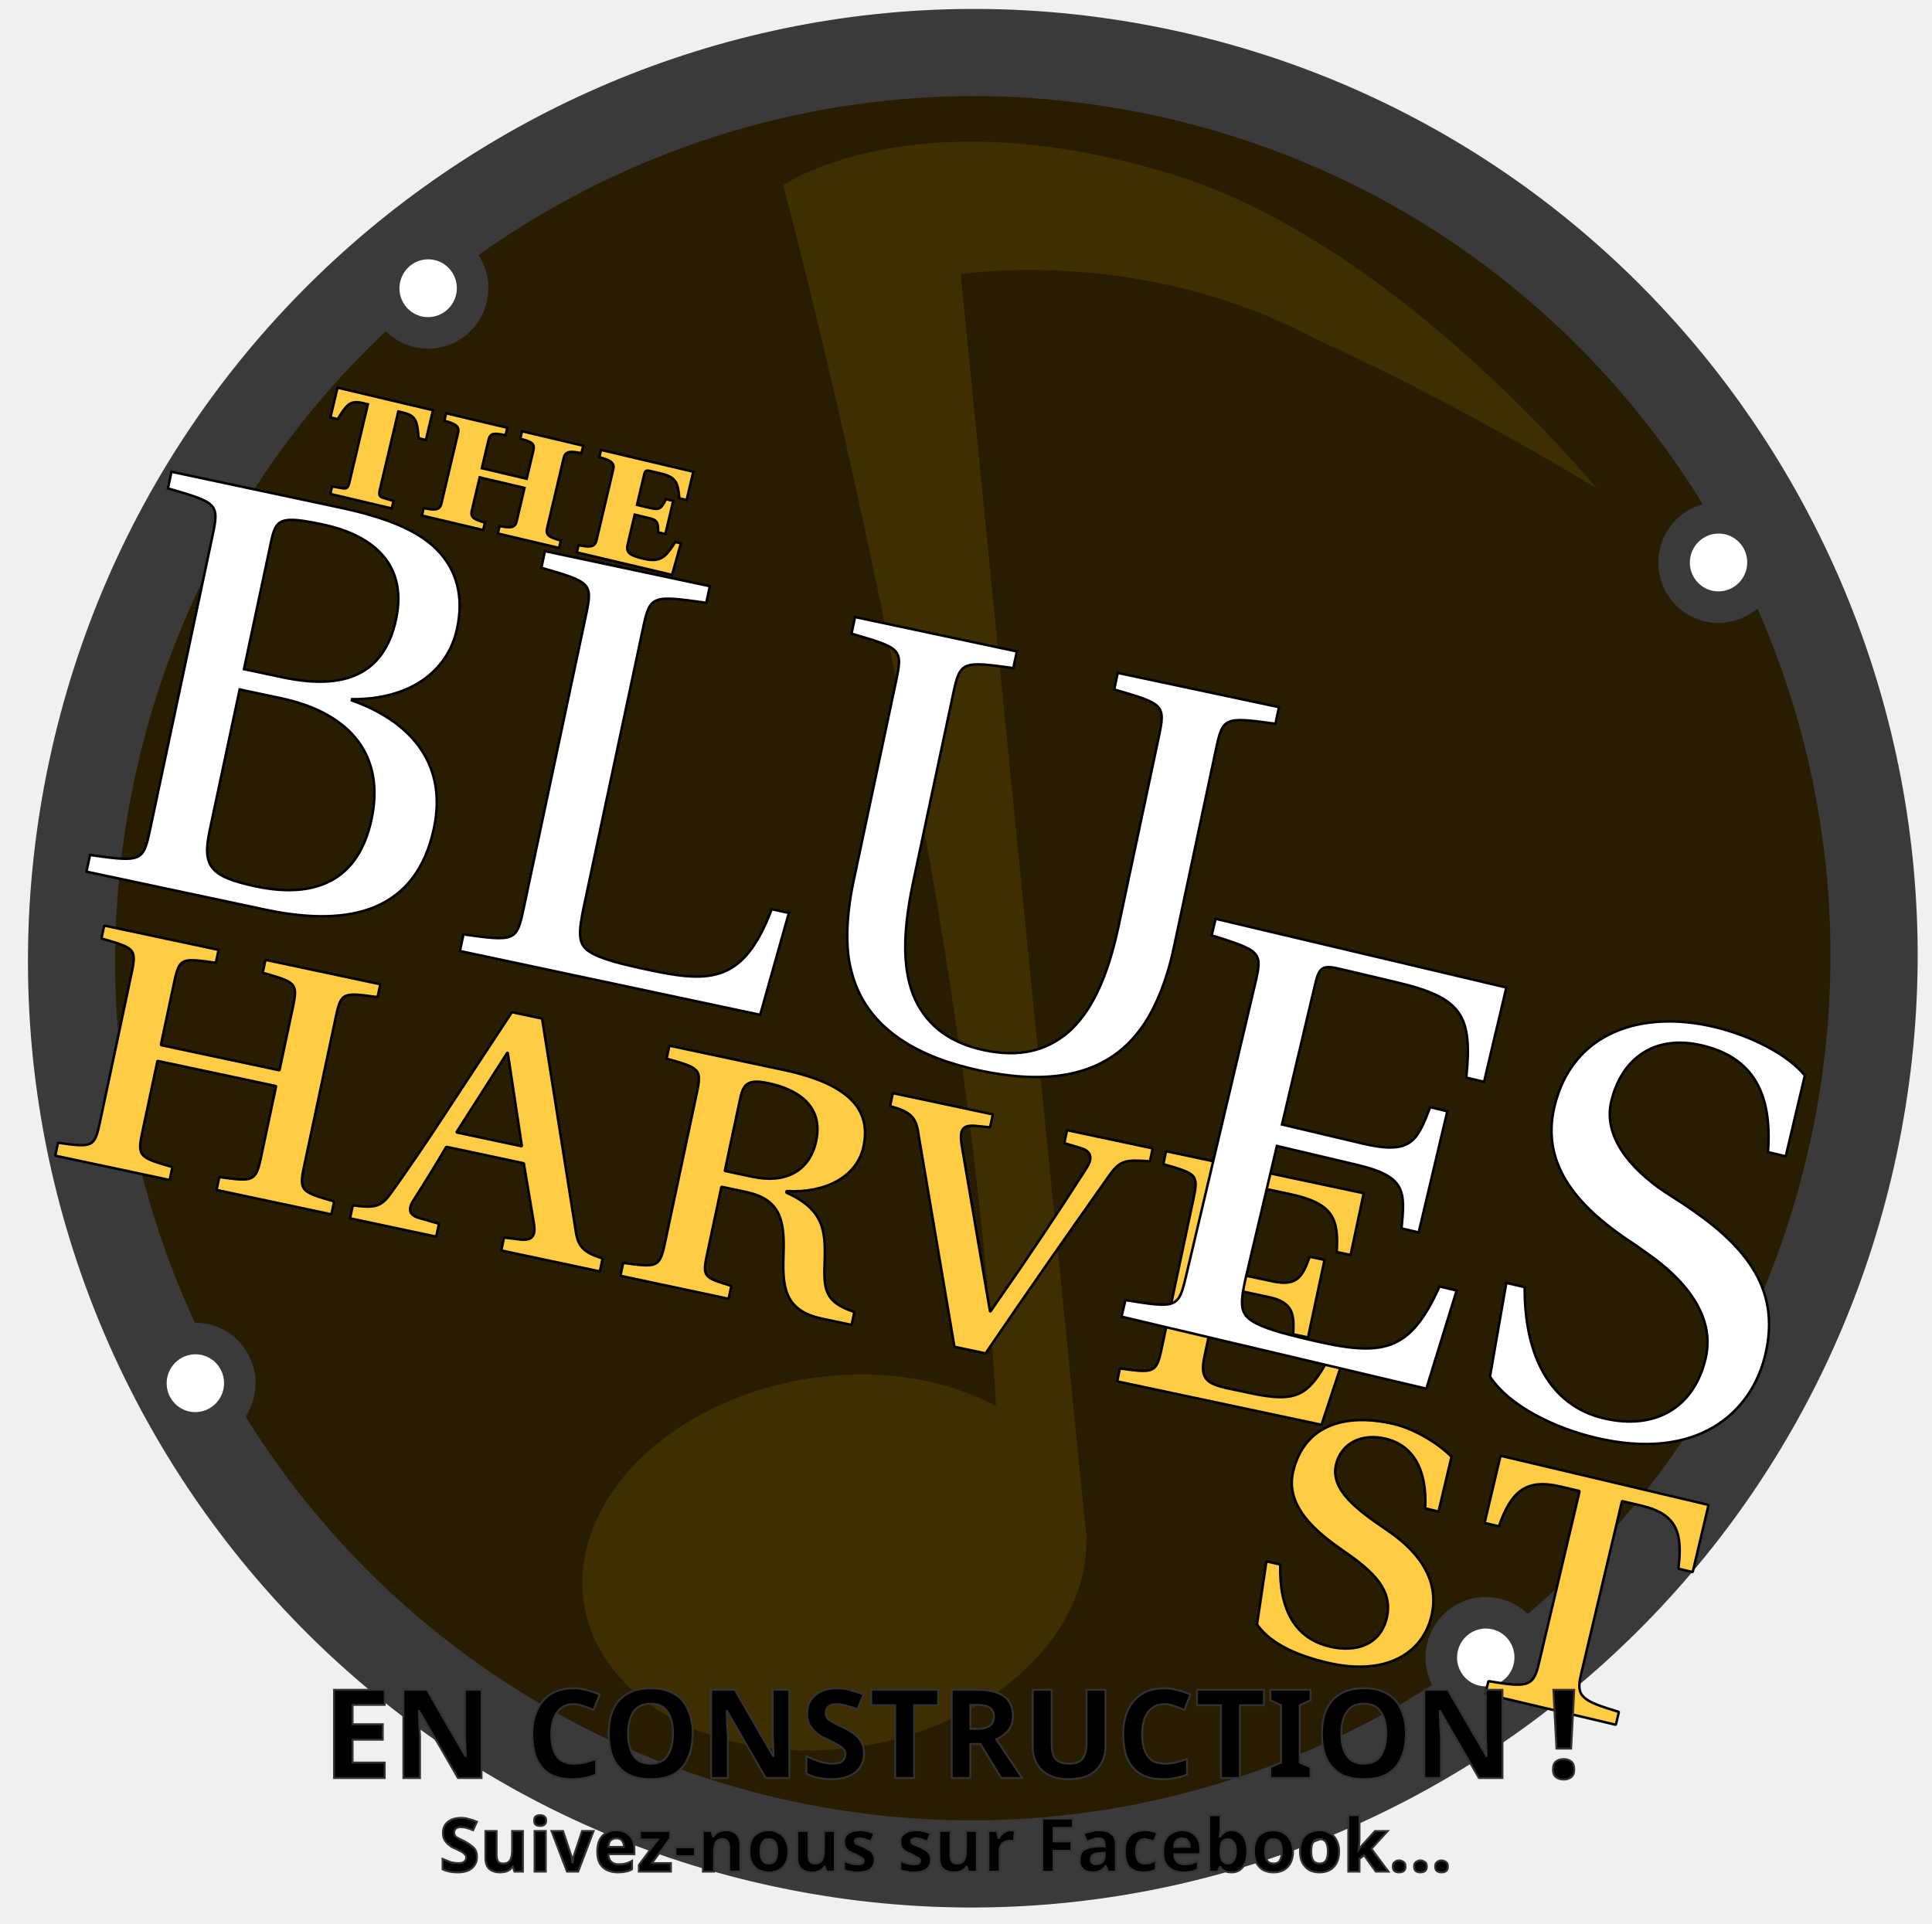
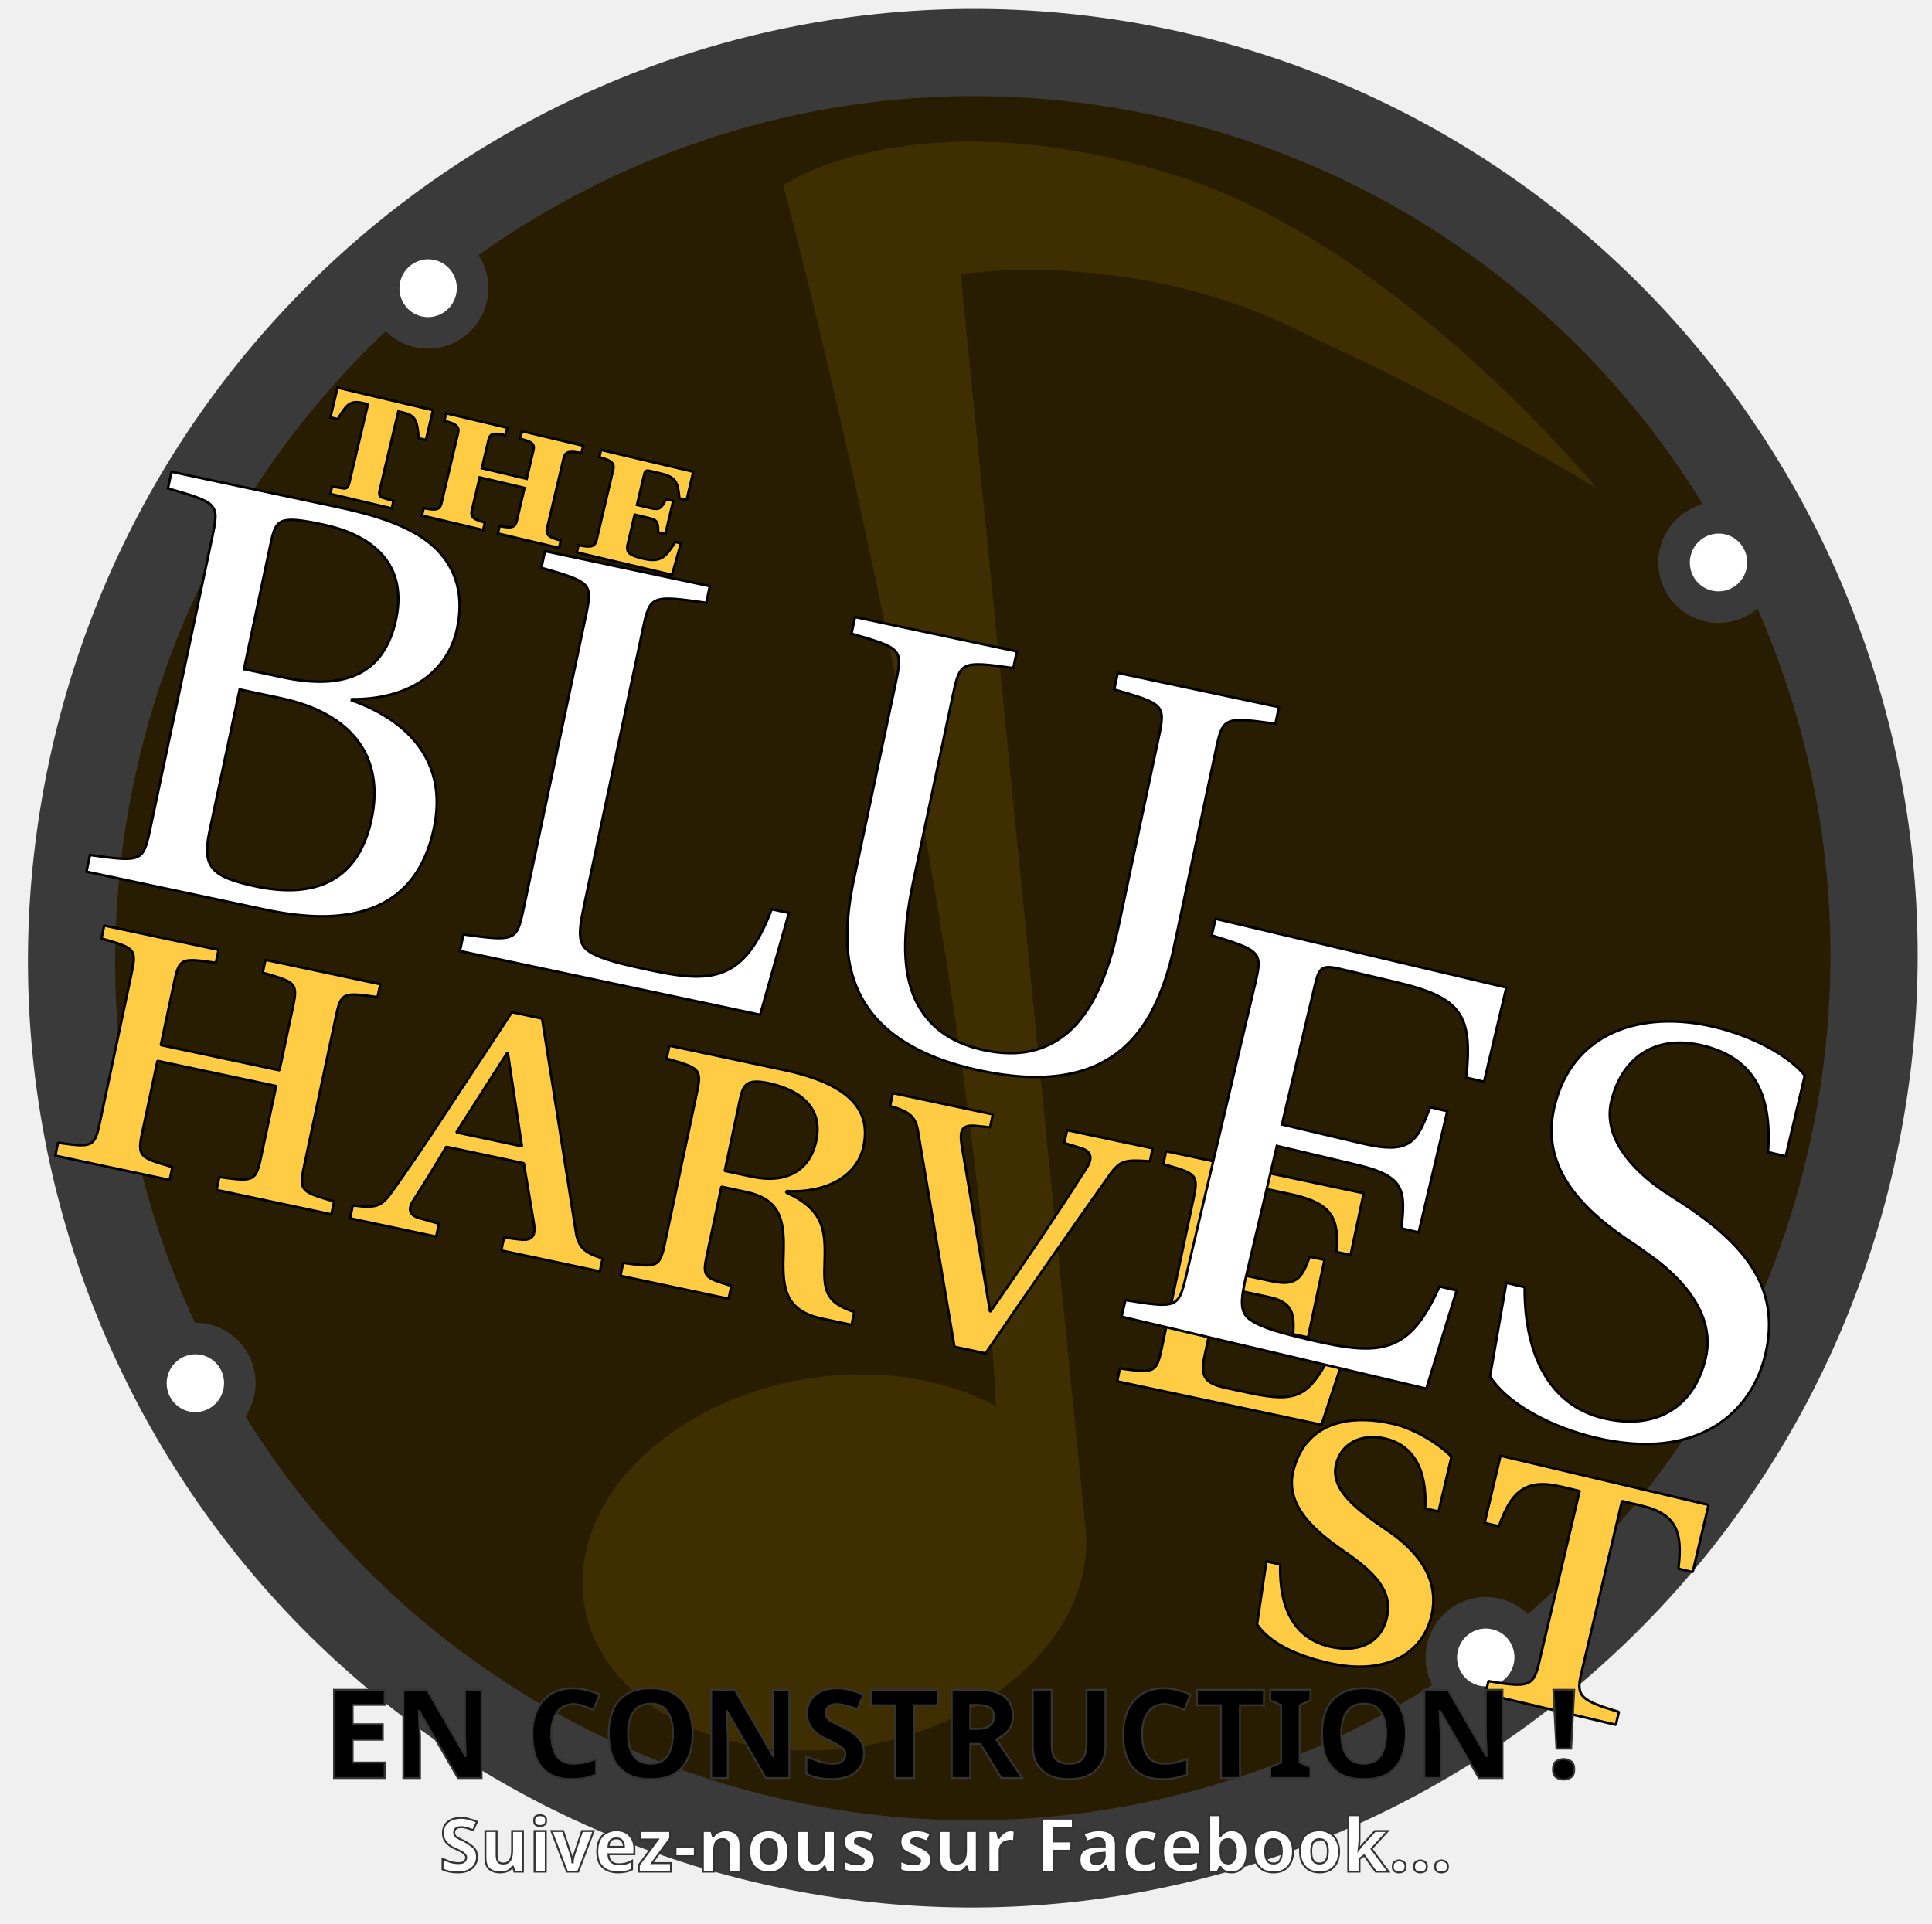
<svg xmlns="http://www.w3.org/2000/svg" xmlns:xlink="http://www.w3.org/1999/xlink" width="78.017mm" height="77.681mm" viewBox="0 0 78.017 77.681" version="1.2" id="svg1149">
  <defs id="defs1146">
    <linearGradient id="linearGradient951">
      <stop style="stop-color:#101010;stop-opacity:1;" offset="0" id="stop947" />
      <stop style="stop-color:#ffffff;stop-opacity:0;" offset="1" id="stop949" />
    </linearGradient>
    <linearGradient xlink:href="#linearGradient951" id="linearGradient953" x1="130.402" y1="118.51" x2="193.326" y2="118.51" gradientUnits="userSpaceOnUse" gradientTransform="translate(-5.035337,1.410246)" />
    <linearGradient xlink:href="#linearGradient951" id="linearGradient1024" gradientUnits="userSpaceOnUse" gradientTransform="translate(-4.198577,-1.097063)" x1="130.402" y1="118.51" x2="193.326" y2="118.51" />
    <linearGradient xlink:href="#linearGradient951" id="linearGradient1028" gradientUnits="userSpaceOnUse" gradientTransform="translate(4.589154,-27.77149)" x1="130.402" y1="118.51" x2="193.326" y2="118.51" />
  </defs>
  <g id="layer1" transform="translate(-77.68631,-75.58295)">
    <g id="g1220" transform="translate(-56.73287,1.61364)">
      <g id="g1234" transform="translate(12.74393,3.106881)">
        <g id="g1220-5" transform="rotate(12) translate(19,-36)">
          <g id="g2929">
            <g id="g4356">
              <rect style="fill-opacity:1;stroke:none;stroke-width:1.103;fill:none" id="rect4244" width="78.017" height="77.681" x="121.675" y="70.862" />
              <ellipse style="fill:#281d00;fill-opacity:1;stroke:#3a3a3a;stroke-width:3.521;stroke-miterlimit:4;stroke-dasharray:none;stroke-opacity:1" id="path32845" cx="161.221" cy="109.703" rx="36.378" ry="36.58" />
              <ellipse style="fill:#ffffff;fill-opacity:1;stroke:#3a3a3a;stroke-width:1.274;stroke-miterlimit:4;stroke-dasharray:none;stroke-opacity:1" id="path32845-7-5" cx="134.081" cy="133.019" rx="1.795" ry="1.805" />
              <ellipse style="fill:#ffffff;fill-opacity:1;stroke:#3a3a3a;stroke-width:1.274;stroke-miterlimit:4;stroke-dasharray:none;stroke-opacity:1" id="path32845-7-5-6" cx="134.081" cy="87.808" rx="1.795" ry="1.805" />
              <ellipse style="fill:#ffffff;fill-opacity:1;stroke:#3a3a3a;stroke-width:1.274;stroke-miterlimit:4;stroke-dasharray:none;stroke-opacity:1" id="path32845-7-5-6-9" cx="187.353" cy="87.808" rx="1.795" ry="1.805" />
              <ellipse style="fill:#ffffff;fill-opacity:1;stroke:#3a3a3a;stroke-width:1.274;stroke-miterlimit:4;stroke-dasharray:none;stroke-opacity:1" id="path32845-7-5-6-9-9" cx="187.353" cy="133.019" rx="1.795" ry="1.805" />
              <ellipse style="fill:#3f2e00;fill-opacity:1;stroke:none;stroke-width:0.681;stroke-opacity:1" id="path30397-2" cx="10.223" cy="207.596" rx="9.983" ry="7.841" transform="matrix(0.8070838,-0.5904369,0.7349644,0.6781057,0,0)" />
              <path style="fill:#3f2e00;fill-opacity:1;stroke:none;stroke-width:0.611px;stroke-linecap:butt;stroke-linejoin:miter;stroke-opacity:1" d="m 166.032,127.723 c -5.411,-20.701 -18.792,-46.965 -18.792,-46.965 0,0 4.364,-4.66 15.305,-3.696 9.37,0.825 19.368,8.838 19.368,8.838 -7.116,-2.466 -12.333,-3.528 -12.333,-3.528 -7.693,-2.258 -14.581,0.412 -14.581,0.412 l 15.613,48.978" id="scythe" />
            </g>
            <g transform="translate(-1,-2) rotate(1.3)">
              <g aria-label="the" id="text16840-2-9" style="font-weight:bold;font-size:8.819px;line-height:1.25;font-family:erewhon;-inkscape-font-specification:'erewhon, Bold';font-variant-caps:all-small-caps;fill:#ffcc44;stroke:url(#linearGradient1028);stroke-width:0.2">
                <path d="m 134.445,92.705 h 0.3 c 0.203,-0.6 0.282,-0.864 0.82,-0.864 h 0.229 v 3.228 c 0,0.212 -0.026,0.3 -0.22,0.309 l -0.423,0.026 v 0.309 h 2.549 v -0.309 l -0.423,-0.026 c -0.194,-0.009 -0.22,-0.097 -0.22,-0.309 v -3.228 h 0.229 c 0.538,0 0.617,0.265 0.82,0.864 h 0.3 v -1.235 h -3.96 z" id="path1407" style="stroke:#000000;fill:#ffcc44;fill-opacity:1;stroke-opacity:1;stroke-width:0.1;stroke-dasharray:none" />
                <path d="m 138.952,95.712 h 2.54 v -0.309 c -0.415,-0.018 -0.626,-0.044 -0.626,-0.344 v -1.385 h 1.861 v 1.385 c 0,0.3 -0.212,0.326 -0.626,0.344 v 0.309 h 2.54 v -0.309 c -0.415,-0.018 -0.653,-0.035 -0.653,-0.344 v -2.928 c 0,-0.309 0.238,-0.335 0.653,-0.353 v -0.309 h -2.54 v 0.309 c 0.415,0.018 0.626,0.026 0.626,0.326 v 1.191 h -1.861 v -1.191 c 0,-0.3 0.212,-0.309 0.626,-0.326 v -0.309 h -2.54 v 0.309 c 0.415,0.018 0.653,0.044 0.653,0.353 v 2.928 c 0,0.309 -0.238,0.326 -0.653,0.344 z" id="path1409" style="stroke:#000000;fill:#ffcc44;fill-opacity:1;stroke-opacity:1;stroke-width:0.1;stroke-dasharray:none" />
                <path d="m 145.382,95.721 h 3.951 l 0.053,-1.323 h -0.229 c -0.229,0.617 -0.335,0.952 -1.085,0.952 -0.582,0 -0.767,-0.062 -0.767,-0.423 v -1.226 h 0.556 c 0.362,0 0.441,0.053 0.529,0.476 h 0.3 V 92.802 H 148.389 c -0.088,0.423 -0.168,0.494 -0.529,0.494 h -0.556 v -1.244 c 0,-0.168 0.026,-0.212 0.203,-0.212 h 0.467 c 0.626,0 0.741,0.229 0.935,0.803 h 0.3 v -1.173 h -3.828 v 0.3 c 0.415,0.018 0.661,0.044 0.661,0.353 v 2.946 c 0,0.309 -0.247,0.335 -0.661,0.353 z" id="path1411" style="stroke:#000000;fill:#ffcc44;fill-opacity:1;stroke-opacity:1;stroke-width:0.1;stroke-dasharray:none" />
              </g>
            </g>
            <g aria-label="harvest" id="text16840-2" style="font-size:19.756px;line-height:1.25;font-family:erewhon;-inkscape-font-specification:'erewhon, Normal';font-variant-caps:all-small-caps;fill:#ffcc44;stroke:url(#linearGradient953);stroke-width:0.2" transform="translate(1.405527,0.3125027)">
              <path d="m 125.232,124.894 h 4.722 v -0.533 c -1.383,-0.099 -1.482,-0.119 -1.482,-1.126 v -2.944 h 4.899 v 2.944 c 0,1.008 -0.099,1.027 -1.482,1.126 v 0.533 h 4.741 v -0.533 c -1.383,-0.099 -1.482,-0.119 -1.482,-1.126 v -6.203 c 0,-1.008 0.099,-1.008 1.482,-1.106 v -0.533 h -4.741 v 0.533 c 1.383,0.099 1.482,0.099 1.482,1.106 v 2.608 h -4.899 v -2.608 c 0,-1.008 0.099,-1.008 1.482,-1.106 v -0.533 h -4.722 v 0.533 c 1.383,0.099 1.482,0.099 1.482,1.106 v 6.203 c 0,1.008 -0.099,1.027 -1.482,1.126 z" id="path1392" style="fill:#ffcc44;fill-opacity:1;stroke:#000000;stroke-width:0.1;stroke-linejoin:bevel;stroke-dasharray:none;stroke-opacity:1" />
              <path d="m 137.402,124.894 h 3.556 v -0.533 l -0.849,-0.059 c -0.435,-0.04 -0.494,-0.296 -0.356,-0.652 0.296,-0.79 0.553,-1.501 0.849,-2.39 h 3.2 l 0.889,2.252 c 0.158,0.395 0.198,0.731 -0.375,0.79 l -0.672,0.059 v 0.533 h 4.07 v -0.533 c -0.751,-0.079 -1.067,-0.217 -1.304,-0.889 l -3.102,-8.08 h -1.245 l -1.798,4.603 c -0.454,1.185 -1.027,2.568 -1.422,3.477 -0.296,0.691 -0.474,0.81 -1.442,0.889 z m 3.477,-4.287 1.343,-3.576 h 0.02 l 1.343,3.576 z" id="path1394" style="fill:#ffcc44;fill-opacity:1;stroke:#000000;stroke-width:0.1;stroke-linejoin:bevel;stroke-dasharray:none;stroke-opacity:1" />
              <path d="m 148.564,124.894 h 4.465 v -0.533 c -1.205,-0.099 -1.225,-0.119 -1.225,-1.126 v -2.707 h 1.008 c 1.383,0 1.758,0.731 1.995,2.055 0.237,1.343 0.474,2.311 2.074,2.311 h 1.225 v -0.533 c -1.264,-0.138 -1.403,-0.632 -1.6,-1.758 -0.217,-1.205 -0.454,-2.035 -2.094,-2.39 v -0.059 c 1.541,-0.237 2.667,-1.146 2.667,-2.41 0,-1.363 -0.869,-2.351 -3.793,-2.351 h -4.722 v 0.533 c 1.383,0.099 1.482,0.099 1.482,1.106 v 6.203 c 0,1.008 -0.099,1.027 -1.482,1.126 z m 3.24,-5.018 v -2.924 c 0,-0.632 0.079,-0.909 0.988,-0.909 1.146,0 2.371,0.395 2.371,1.877 0,1.284 -0.889,1.956 -2.213,1.956 z" id="path1396" style="fill:#ffcc44;fill-opacity:1;stroke:#000000;stroke-width:0.1;stroke-linejoin:bevel;stroke-dasharray:none;stroke-opacity:1" />
              <path d="m 157.79,115.925 c 0.869,0.059 1.126,0.217 1.363,0.889 l 3.2,8.08 h 1.284 c 1.106,-2.707 2.252,-5.413 3.398,-8.08 0.296,-0.691 0.514,-0.751 1.482,-0.889 v -0.533 h -3.536 v 0.533 l 0.691,0.059 c 0.533,0.04 0.533,0.395 0.395,0.751 -0.81,2.153 -1.561,4.03 -2.588,6.46 h -0.02 l -2.489,-6.263 c -0.277,-0.691 -0.158,-0.889 0.415,-0.948 l 0.533,-0.059 v -0.533 h -4.129 z" id="path1398" style="fill:#ffcc44;fill-opacity:1;stroke:#000000;stroke-width:0.1;stroke-linejoin:bevel;stroke-dasharray:none;stroke-opacity:1" />
              <path d="m 169.07,124.894 h 8.436 l 0.296,-2.667 h -0.573 c -0.494,1.62 -0.869,2.015 -2.786,2.015 h -0.929 c -0.869,0 -1.205,-0.138 -1.205,-1.027 v -2.924 h 2.055 c 1.008,0 1.146,0.494 1.264,1.264 h 0.612 v -3.2 h -0.612 c -0.119,0.869 -0.257,1.284 -1.264,1.284 h -2.055 v -2.805 c 0,-0.77 0.356,-0.79 0.83,-0.79 h 1.166 c 1.798,0 2.153,0.553 2.351,1.897 h 0.573 v -2.548 h -8.159 v 0.533 c 1.383,0.099 1.482,0.099 1.482,1.106 v 6.203 c 0,1.008 -0.099,1.027 -1.482,1.126 z" id="path1400" style="fill:#ffcc44;fill-opacity:1;stroke:#000000;stroke-width:0.1;stroke-linejoin:bevel;stroke-dasharray:none;stroke-opacity:1" />
              <g transform="translate(0,5) rotate(1.3)">
                <path d="m 179.284,121.714 0.217,2.568 c 0.77,0.691 2.035,0.849 3.121,0.849 2.39,0 3.655,-1.225 3.655,-2.805 0,-1.6 -1.264,-2.489 -2.608,-2.983 -1.225,-0.474 -2.548,-1.008 -2.548,-2.074 0,-0.909 0.731,-1.482 1.699,-1.482 1.166,0 1.936,0.849 2.213,2.371 h 0.553 v -2.272 c -0.553,-0.356 -1.64,-0.751 -2.568,-0.751 -1.897,0 -3.517,0.79 -3.517,2.805 0,1.482 1.561,2.193 2.707,2.647 1.383,0.533 2.331,1.087 2.331,2.232 0,1.126 -0.889,1.659 -1.976,1.659 -1.422,0 -2.331,-0.968 -2.707,-2.766 z" id="path1402" style="fill:#ffcc44;fill-opacity:1;stroke:#000000;stroke-width:0.1;stroke-linejoin:bevel;stroke-dasharray:none;stroke-opacity:1" />
                <path d="m 187.502,118.177 h 0.593 c 0.158,-1.442 0.573,-2.134 2.055,-2.134 h 0.79 v 7.191 c 0,0.929 -0.237,1.027 -1.818,1.126 v 0.533 h 5.413 v -0.533 c -1.58,-0.099 -1.837,-0.198 -1.837,-1.126 v -7.191 h 0.81 c 1.482,0 1.877,0.691 2.035,2.134 h 0.593 v -2.786 h -8.633 z" id="path1404" style="fill:#ffcc44;fill-opacity:1;stroke:#000000;stroke-width:0.1;stroke-linejoin:bevel;stroke-dasharray:none;stroke-opacity:1" />
              </g>
            </g>
            <g aria-label="BLUES" id="blues" style="font-size:25.4px;line-height:1.25;font-family:erewhon;-inkscape-font-specification:'erewhon, Normal';fill:#ffffff;stroke:#101010;stroke-width:0.1">
              <path d="m 125.484,113.724 h 7.391 c 3.632,0 5.969,-1.295 5.969,-4.623 0,-2.819 -2.007,-4.064 -4.318,-4.369 v -0.051 c 2.235,-0.457 3.556,-1.854 3.556,-3.683 0,-1.321 -0.508,-2.311 -1.473,-2.946 -0.94,-0.61 -2.311,-0.838 -4.216,-0.838 h -6.909 v 0.686 c 2.108,0.152 2.159,0.178 2.159,1.524 v 12.09 c 0,1.346 -0.051,1.372 -2.159,1.524 z m 4.521,-2.667 v -5.817 h 1.702 c 2.972,0 4.597,1.473 4.597,4.013 0,2.87 -1.956,3.632 -4.013,3.632 -1.905,0 -2.286,-0.356 -2.286,-1.829 z m 0,-6.655 v -5.182 c 0,-1.016 0.076,-1.194 1.93,-1.194 1.753,0 3.658,0.66 3.658,3.124 0,2.337 -1.499,3.251 -3.988,3.251 z" id="path1334" style="fill:#ffffff;fill-opacity:1;stroke:#000000;stroke-width:0.1;stroke-dasharray:none;stroke-opacity:1" />
              <path d="m 140.902,113.724 h 12.395 l 0.279,-4.267 h -0.711 c -0.483,3.124 -1.778,3.429 -4.293,3.429 -1.194,0 -2.057,-0.025 -2.565,-0.229 -0.508,-0.203 -0.584,-0.635 -0.584,-1.803 V 99.424 c 0,-1.346 0.076,-1.372 2.286,-1.524 v -0.686 h -6.807 v 0.686 c 2.108,0.152 2.159,0.178 2.159,1.524 v 12.09 c 0,1.346 -0.051,1.372 -2.159,1.524 z" id="path1336" style="fill:#ffffff;fill-opacity:1;stroke:#000000;stroke-width:0.1;stroke-dasharray:none;stroke-opacity:1" />
              <path d="m 153.704,97.9 c 2.108,0.152 2.159,0.178 2.159,1.524 v 8.255 c 0,1.397 0.229,2.667 0.635,3.48 1.092,2.337 3.607,2.921 5.944,2.921 2.362,0 4.877,-0.559 5.969,-2.921 0.406,-0.838 0.66,-2.108 0.66,-3.531 v -8.204 c 0,-1.346 0.051,-1.372 2.134,-1.524 v -0.686 h -6.655 v 0.686 c 2.108,0.152 2.159,0.178 2.159,1.524 v 7.747 c 0,2.261 -0.381,3.683 -1.092,4.648 -0.737,0.965 -1.778,1.422 -3.175,1.422 -1.372,0 -2.413,-0.457 -3.15,-1.422 -0.711,-0.965 -1.067,-2.388 -1.067,-4.648 v -7.747 c 0,-1.346 0.076,-1.372 2.159,-1.524 v -0.686 h -6.68 z" id="path1338" style="fill:#ffffff;fill-opacity:1;stroke:#000000;stroke-width:0.1;stroke-dasharray:none;stroke-opacity:1" />
              <g transform="translate(0,5) rotate(1.3)">
                <path d="m 172.728,113.724 h 12.649 l 0.279,-4.14 h -0.711 c -0.559,2.921 -1.626,3.302 -4.623,3.302 -1.118,0 -1.981,-0.025 -2.489,-0.229 -0.508,-0.203 -0.584,-0.635 -0.584,-1.803 v -5.283 h 3.327 c 2.032,0 2.134,0.584 2.337,2.083 h 0.711 v -5.029 h -0.711 c -0.203,1.473 -0.305,2.057 -2.337,2.057 h -3.327 v -5.791 c 0,-0.762 0.102,-0.864 0.864,-0.864 h 2.337 c 2.718,0 3.277,0.61 3.607,3.099 h 0.737 v -3.912 h -12.065 v 0.686 c 2.108,0.152 2.159,0.178 2.159,1.524 v 12.09 c 0,1.346 -0.051,1.372 -2.159,1.524 z" id="path1340" style="fill:#ffffff;fill-opacity:1;stroke:#000000;stroke-width:0.1;stroke-dasharray:none;stroke-opacity:1" />
                <path d="m 187.537,108.822 0.229,3.835 c 1.041,0.991 3.048,1.422 4.724,1.422 4.216,0 5.893,-2.413 5.893,-4.851 0,-2.819 -1.905,-4.166 -4.699,-5.182 l -0.787,-0.279 c -1.6,-0.61 -2.921,-1.626 -2.921,-3.048 0,-1.753 1.041,-3.048 3.048,-3.048 2.057,0 3.2,1.168 3.581,3.581 h 0.737 v -3.353 c -0.813,-0.635 -2.413,-1.067 -4.039,-1.067 -2.921,0 -5.512,1.473 -5.512,4.623 0,2.515 2.007,3.81 4.521,4.699 l 0.432,0.178 c 1.041,0.406 3.327,1.473 3.327,3.607 0,2.057 -1.321,3.302 -3.454,3.302 -2.235,0 -3.708,-1.753 -4.318,-4.42 z" id="path1342" style="fill:#ffffff;fill-opacity:1;stroke:#000000;stroke-width:0.1;stroke-dasharray:none;stroke-opacity:1" />
              </g>
            </g>
            <g>



              </g>
          </g>
        </g>
      </g>
    </g>
  </g>
  <g id="neons">
-     <text x="1.0cm" y="1.9cm" font-size="5" font-weight="800" font-family="Tilt Neon" text-anchor="middle" fill="#000000" stroke="#333333" stroke-width="0.1%">
-       <animate attributeName="fill" values="#000000;#A20000;#000000" dur="3s" repeatCount="indefinite" />
+     <text x="1.0cm" y="1.9cm" font-size="5" font-weight="800" font-family="Tilt Neon" text-anchor="middle" fill="#FFFFFFF" stroke="#333333" stroke-width="0.1%">
+       <animate attributeName="fill" values="#A20000,#FFFFFF;#A20000" dur="3s" repeatCount="indefinite" />
      EN CONSTRUCTION !
    </text>
-     <text x="1cm" y="2cm" font-size="3" font-weight="800" font-family="Tilt Neon" text-anchor="middle" fill="#000000" stroke="#333333" stroke-width="0.1%">
-       <animate attributeName="fill" values="#000000;#A20000;#000000;" dur="3s" repeatCount="indefinite" />
+     <text x="1cm" y="2cm" font-size="3" font-weight="800" font-family="Tilt Neon" text-anchor="middle" fill="#FFFFFF" stroke="#333333" stroke-width="0.1%">
+       <animate attributeName="fill" values="#A20000,#FFFFFF;#A20000" dur="3s" repeatCount="indefinite" />
      Suivez-nous sur Facebook...
    </text>
  </g>
</svg>
